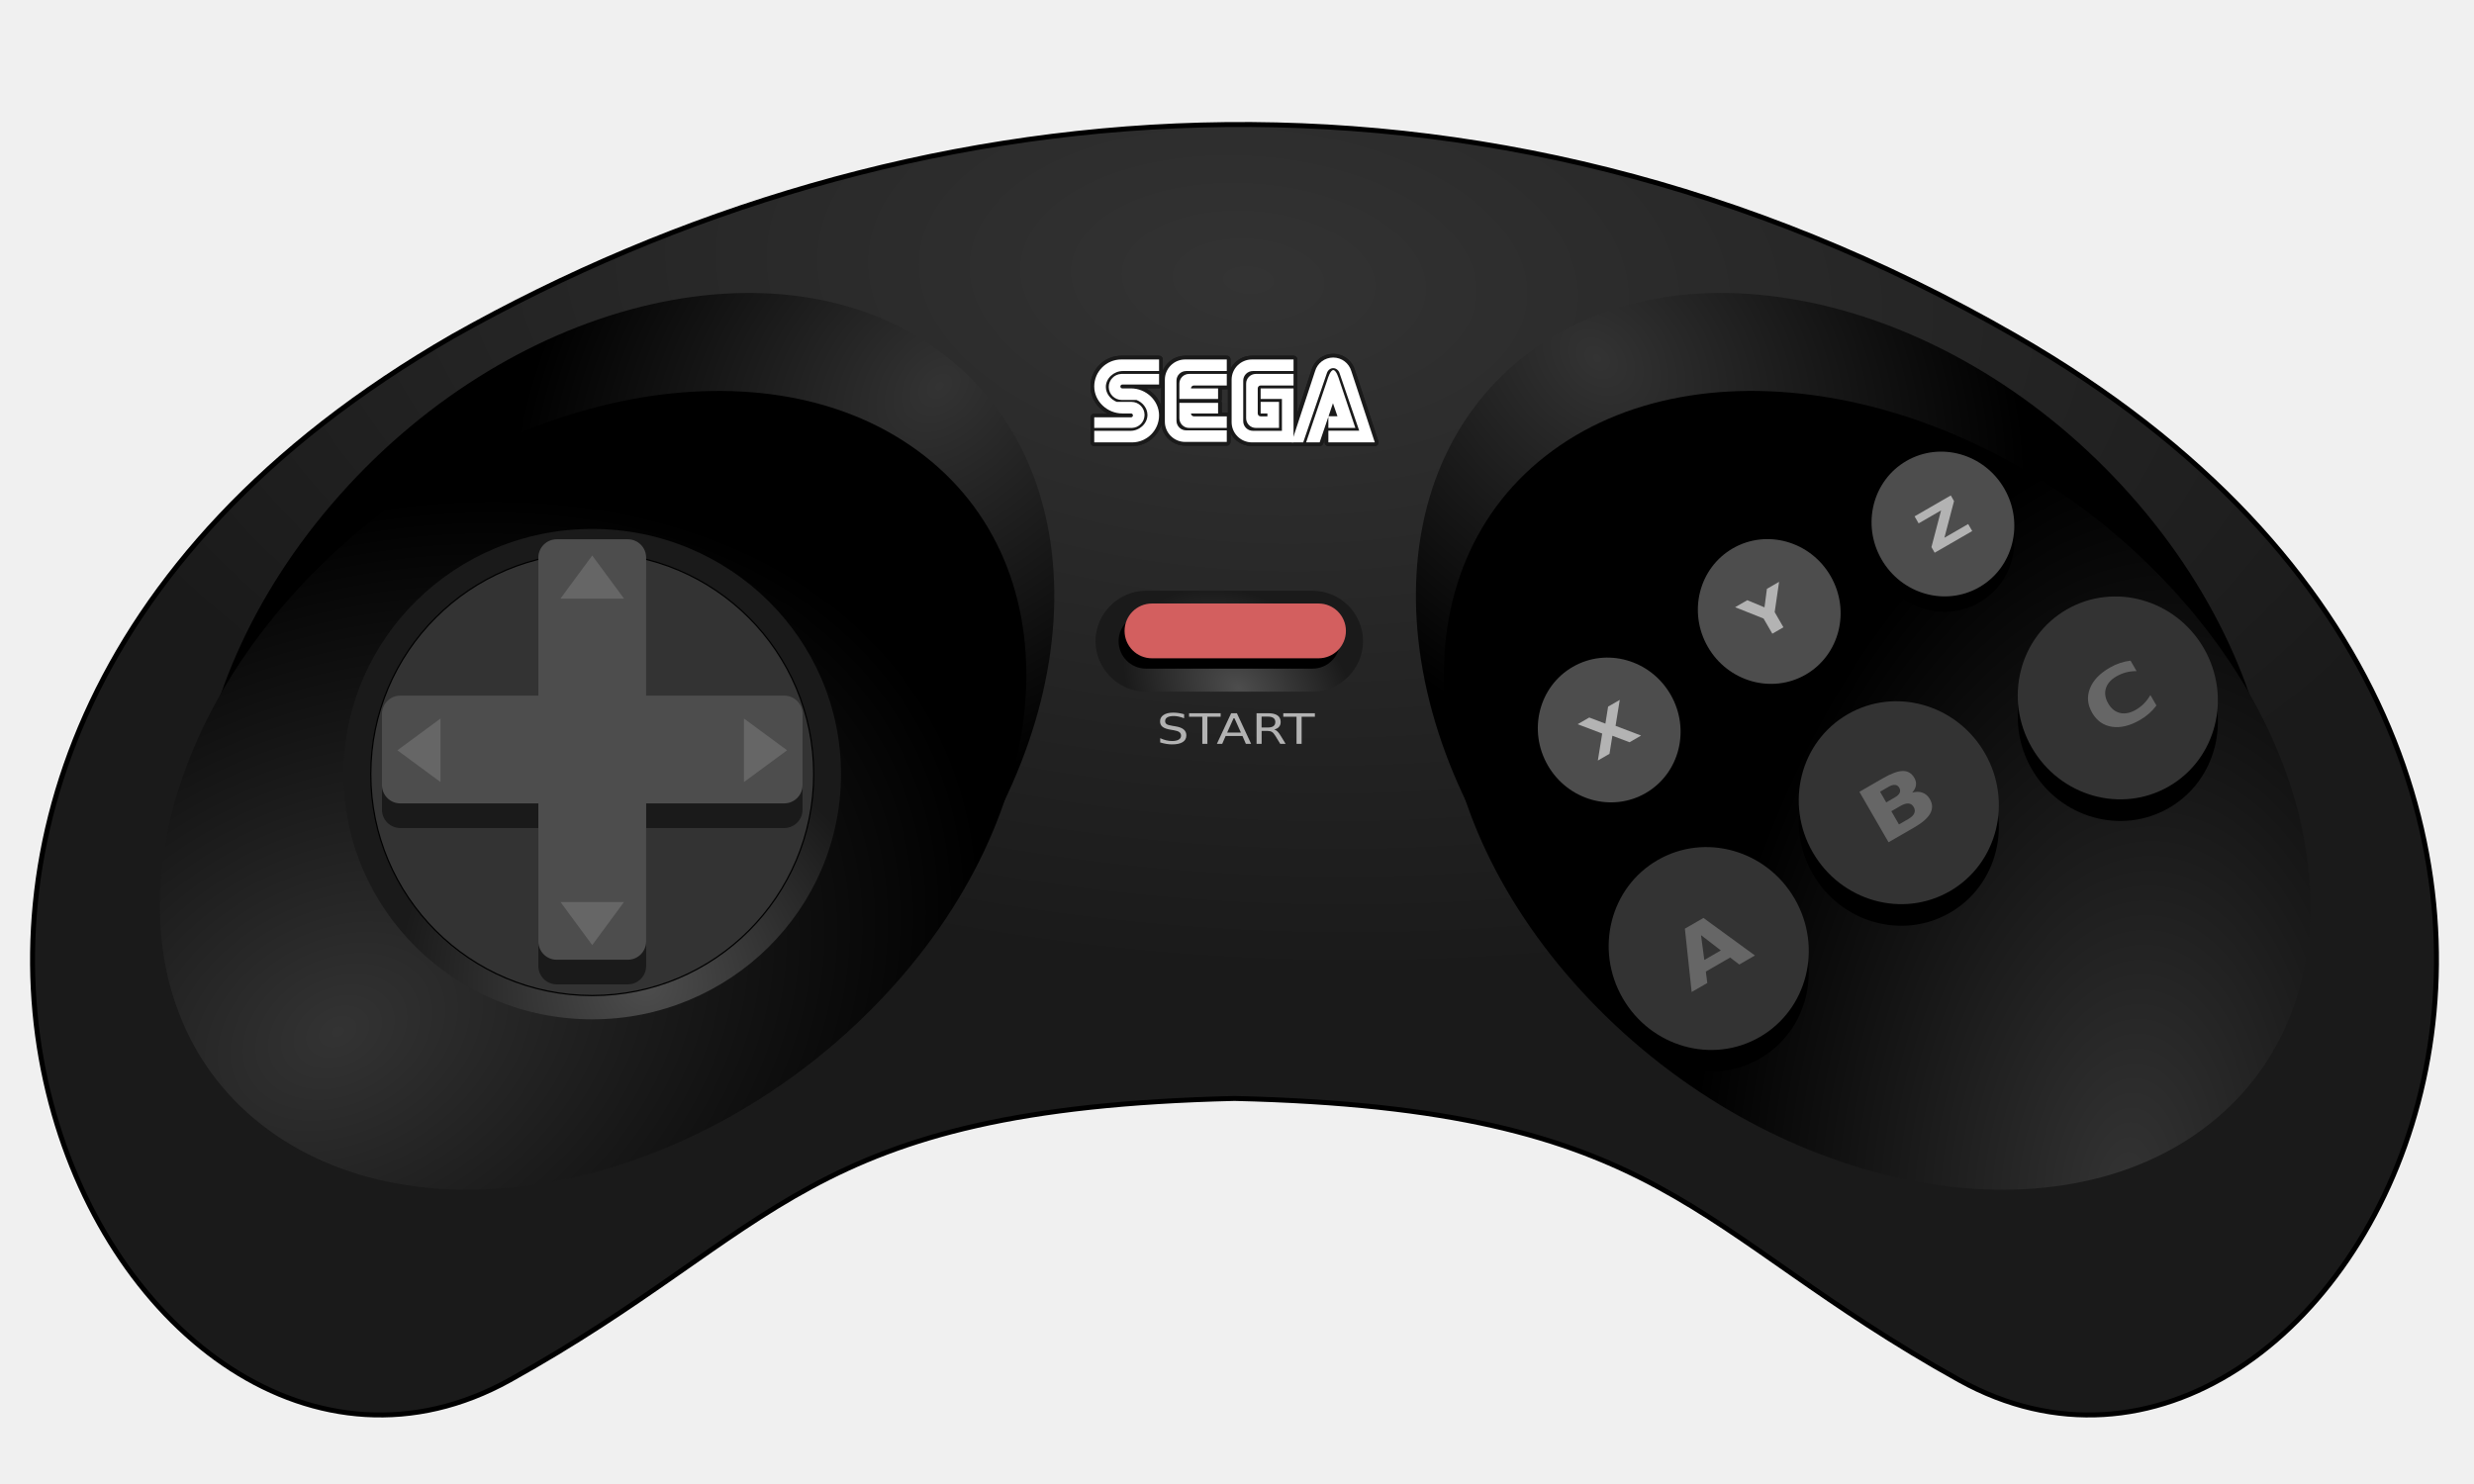
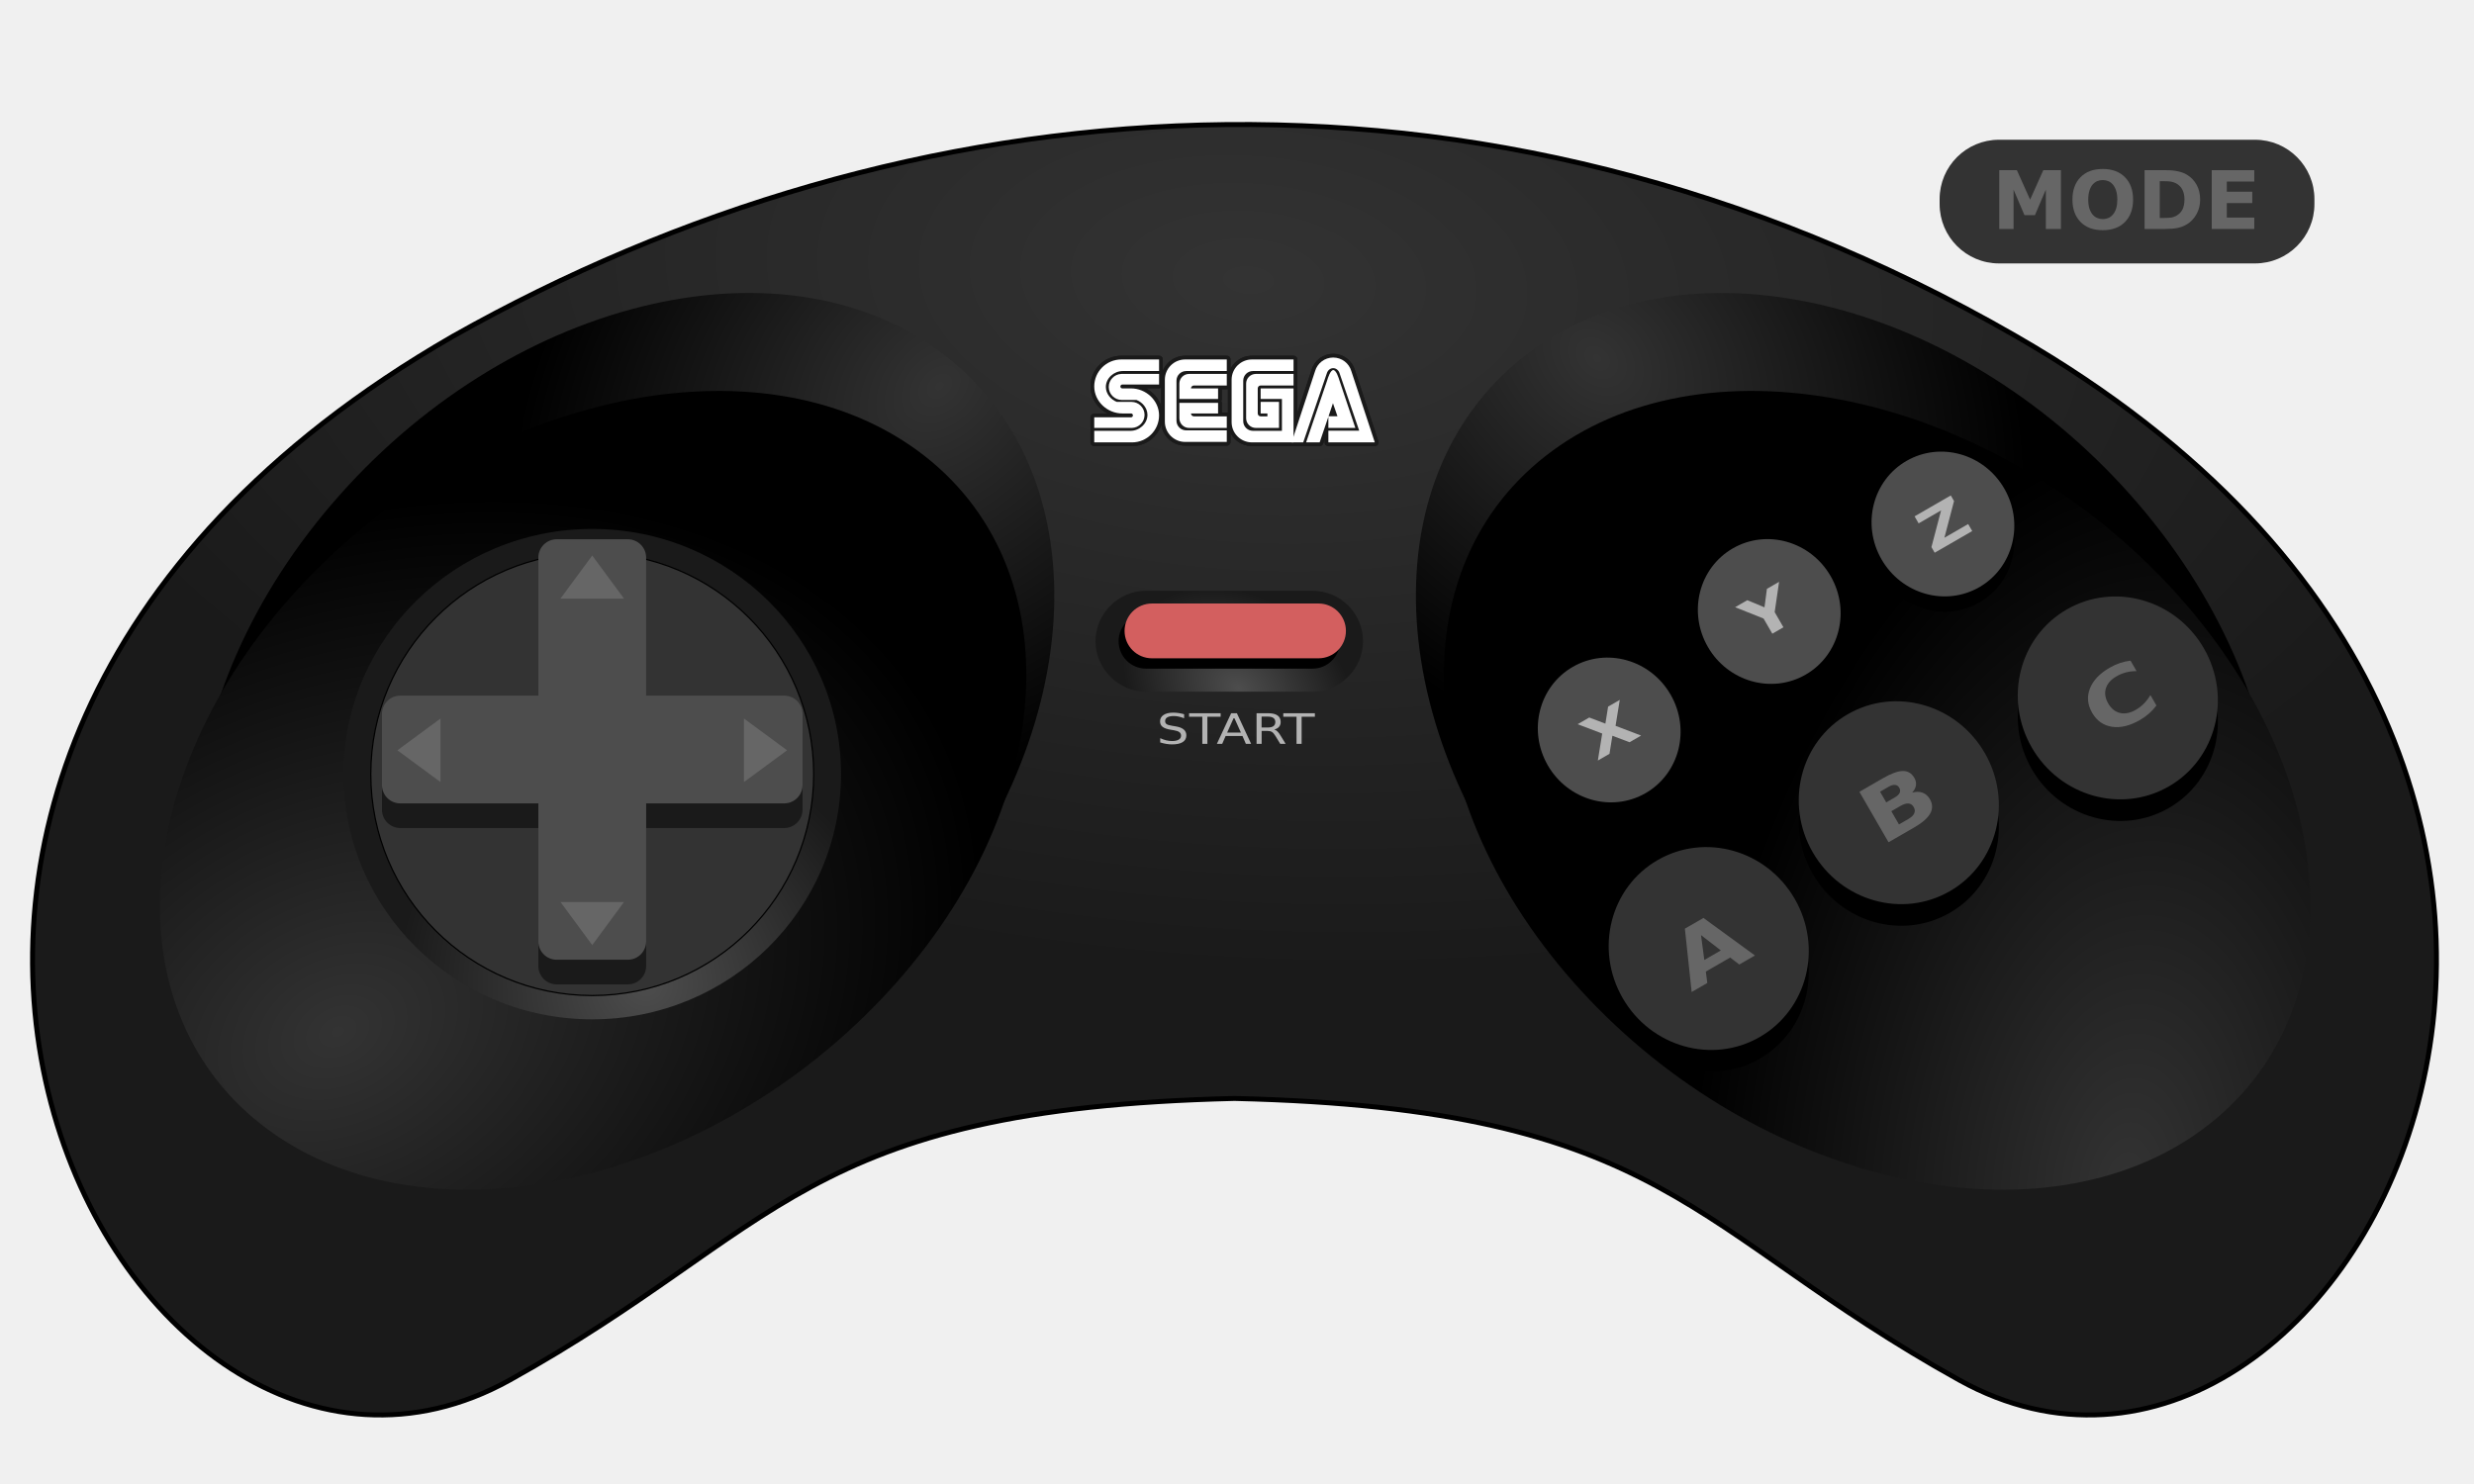
<svg xmlns="http://www.w3.org/2000/svg" xmlns:xlink="http://www.w3.org/1999/xlink" width="500" height="300" viewBox="0 0 132.292 79.375" version="1.1" id="svg8">
  <defs id="defs2">
    <linearGradient id="linearGradient1312">
      <stop id="stop1308" offset="0" style="stop-color:#333333;stop-opacity:1" />
      <stop id="stop1310" offset="1" style="stop-color:#000000;stop-opacity:1" />
    </linearGradient>
    <linearGradient id="linearGradient1280">
      <stop style="stop-color:#333333;stop-opacity:1" offset="0" id="stop1276" />
      <stop style="stop-color:#000000;stop-opacity:1" offset="1" id="stop1278" />
    </linearGradient>
    <linearGradient id="linearGradient1071">
      <stop style="stop-color:#333333;stop-opacity:1;" offset="0" id="stop1067" />
      <stop style="stop-color:#000000;stop-opacity:1" offset="1" id="stop1069" />
    </linearGradient>
    <linearGradient id="linearGradient911">
      <stop style="stop-color:#4d4d4d;stop-opacity:1" offset="0" id="stop907" />
      <stop style="stop-color:#1a1a1a;stop-opacity:1" offset="1" id="stop909" />
    </linearGradient>
    <linearGradient id="linearGradient899">
      <stop style="stop-color:#333333;stop-opacity:1" offset="0" id="stop895" />
      <stop style="stop-color:#1a1a1a;stop-opacity:1" offset="1" id="stop897" />
    </linearGradient>
    <radialGradient xlink:href="#linearGradient911" id="radialGradient1191" cx="87.324" cy="40.408" fx="87.324" fy="40.408" r="5.434" gradientTransform="matrix(1.043583,0.6025128,-0.4528327,0.7843293,-6.59076,-21.04814)" gradientUnits="userSpaceOnUse" />
    <radialGradient xlink:href="#linearGradient1071" id="radialGradient1075" cx="68.201" cy="9.694" fx="68.201" fy="9.694" r="25.123" gradientTransform="matrix(-1.013995,-1.357025,0.8991709,-0.2911769,201.4283,75.18028)" gradientUnits="userSpaceOnUse" />
    <radialGradient xlink:href="#linearGradient899" id="radialGradient1139" cx="66.762" cy="3.06" fx="66.762" fy="3.06" r="64.404" gradientTransform="matrix(1.052077,0.07059947,-0.0383776,0.5719049,-3.359289,34.97325)" gradientUnits="userSpaceOnUse" />
    <radialGradient xlink:href="#linearGradient911" id="radialGradient1155" cx="34.551" cy="63.395" fx="34.551" fy="63.395" r="13.302" gradientTransform="matrix(1,0,0,0.9859353,0,16.60623)" gradientUnits="userSpaceOnUse" />
    <radialGradient xlink:href="#linearGradient1280" id="radialGradient1282" cx="88.802" cy="-34.57" fx="88.802" fy="-34.57" r="25.906" gradientTransform="matrix(1,0,0,0.747573,0,-7.755351)" gradientUnits="userSpaceOnUse" />
    <radialGradient xlink:href="#linearGradient1071" id="radialGradient1290" cx="55.721" cy="69.724" fx="55.721" fy="69.724" r="25.226" gradientTransform="matrix(1.035979,0.6421315,-0.8989927,0.9070674,60.67657,-28.99016)" gradientUnits="userSpaceOnUse" />
    <radialGradient xlink:href="#linearGradient1312" id="radialGradient1298" cx="6.033" cy="69.243" fx="6.033" fy="69.243" r="25.906" gradientTransform="matrix(1,0,0,0.747573,0,17.21481)" gradientUnits="userSpaceOnUse" />
  </defs>
  <g id="layer2" style="display:inline" transform="translate(0,-26.45833)">
    <path style="fill:url(#radialGradient1139);fill-opacity:1;stroke:#000000;stroke-width:0.265px;stroke-linecap:butt;stroke-linejoin:miter;stroke-opacity:1" d="m 24.209,44.45 c -40.767,23.485 -17.539,67.241 3.043,55.827 14.499,-8.041 15.582,-14.517 38.761,-15.066 23.18,0.549 24.263,7.026 38.761,15.066 20.581,11.414 43.81,-32.342 3.043,-55.827 -28.783,-16.589 -59.574,-13.556 -83.608,0 z" id="path947" />
    <ellipse style="opacity:1;fill:url(#radialGradient1282);fill-opacity:1;stroke:none;stroke-width:0.211;stroke-linejoin:round;stroke-miterlimit:4;stroke-dasharray:none" id="path1018" cx="112.205" cy="-30.723" rx="25.906" ry="19.367" transform="matrix(0.6642517,0.747509,-0.7863794,0.6177438,0,0)" />
    <ellipse style="display:inline;opacity:1;fill:url(#radialGradient1075);fill-opacity:1;stroke:none;stroke-width:0.206;stroke-linejoin:round;stroke-miterlimit:4;stroke-dasharray:none" id="path1018-8" cx="115.716" cy="-25.358" rx="25.123" ry="19.02" transform="matrix(0.6905363,0.7232977,-0.807234,0.5902316,0,0)" />
    <ellipse style="display:inline;opacity:1;fill:#000000;fill-opacity:1;stroke:none;stroke-width:0.724;stroke-miterlimit:4;stroke-dasharray:none" id="path1697-8-4-4" cx="39.955" cy="113.537" rx="5.311" ry="5.463" transform="rotate(-30)" />
    <ellipse style="display:inline;opacity:1;fill:#333333;fill-opacity:1;stroke:none;stroke-width:0.724;stroke-miterlimit:4;stroke-dasharray:none" id="path1697-8-4" cx="40.533" cy="112.536" rx="5.311" ry="5.463" transform="rotate(-30)" class="theme-button" ojd-button="A" />
    <g aria-label="A" transform="matrix(0.9474442,-0.5470071,0.4570324,0.7916034,0,0)" style="font-style:normal;font-weight:normal;font-size:4.674px;line-height:1.25;font-family:sans-serif;letter-spacing:0px;word-spacing:0px;display:inline;fill:#666666;fill-opacity:1;stroke:none;stroke-width:0.117" id="text976-1-6">
      <path d="m 37.738,124.199 h -1.374 l -0.217,0.621 h -0.883 l 1.262,-3.408 h 1.048 l 1.262,3.408 h -0.883 z m -1.155,-0.632 h 0.934 l -0.466,-1.356 z" style="font-weight:bold;fill:#666666;stroke-width:0.117" id="path951" />
    </g>
    <ellipse style="display:inline;opacity:1;fill:#000000;fill-opacity:1;stroke:none;stroke-width:0.724;stroke-miterlimit:4;stroke-dasharray:none" id="path1697-8-6" cx="52.657" cy="111.865" rx="5.311" ry="5.463" transform="rotate(-30)" />
    <ellipse style="display:inline;opacity:1;fill:#333333;fill-opacity:1;stroke:none;stroke-width:0.724;stroke-miterlimit:4;stroke-dasharray:none" id="path1697-8" cx="53.235" cy="110.863" rx="5.311" ry="5.463" transform="rotate(-30)" class="theme-button" ojd-button="B" />
    <g aria-label="B" transform="matrix(0.9474442,-0.5470071,0.4570324,0.7916033,0,0)" style="font-style:normal;font-weight:normal;font-size:4.674px;line-height:1.25;font-family:sans-serif;letter-spacing:0px;word-spacing:0px;display:inline;fill:#666666;fill-opacity:1;stroke:none;stroke-width:0.117" id="text976-1">
      <path d="m 48.623,120.902 q 0.208,0 0.315,-0.091 0.107,-0.091 0.107,-0.269 0,-0.176 -0.107,-0.267 -0.107,-0.094 -0.315,-0.094 H 48.136 v 0.721 z m 0.03,1.49 q 0.265,0 0.397,-0.112 0.135,-0.112 0.135,-0.338 0,-0.221 -0.132,-0.331 -0.132,-0.112 -0.399,-0.112 H 48.136 v 0.892 z m 0.817,-1.226 q 0.283,0.082 0.438,0.304 0.155,0.221 0.155,0.543 0,0.493 -0.333,0.735 -0.333,0.242 -1.013,0.242 h -1.458 v -3.408 h 1.319 q 0.71,0 1.027,0.215 0.32,0.215 0.32,0.687 0,0.249 -0.116,0.425 -0.116,0.173 -0.338,0.258 z" style="font-weight:bold;fill:#666666;stroke-width:0.117" id="path948" />
    </g>
    <ellipse style="display:inline;opacity:1;fill:#000000;fill-opacity:1;stroke:none;stroke-width:0.724;stroke-miterlimit:4;stroke-dasharray:none" id="path1697-1" cx="65.602" cy="112.866" rx="5.311" ry="5.463" transform="rotate(-30)" />
    <ellipse style="opacity:1;fill:#333333;fill-opacity:1;stroke:none;stroke-width:0.724;stroke-miterlimit:4;stroke-dasharray:none" id="path1697" cx="66.18" cy="111.865" rx="5.311" ry="5.463" class="theme-button" ojd-button="C" transform="rotate(-30)" />
    <g aria-label="C" transform="matrix(0.9474442,-0.5470072,0.4570324,0.7916034,0,0)" style="font-style:normal;font-weight:normal;font-size:4.674px;line-height:1.25;font-family:sans-serif;letter-spacing:0px;word-spacing:0px;display:inline;fill:#666666;fill-opacity:1;stroke:none;stroke-width:0.117" id="text976-1-5">
      <path d="m 61.942,123.896 q -0.242,0.126 -0.504,0.189 -0.262,0.064 -0.548,0.064 -0.851,0 -1.349,-0.475 -0.498,-0.477 -0.498,-1.292 0,-0.817 0.498,-1.292 0.498,-0.477 1.349,-0.477 0.285,0 0.548,0.064 0.262,0.064 0.504,0.189 v 0.705 q -0.244,-0.167 -0.482,-0.244 -0.237,-0.078 -0.5,-0.078 -0.47,0 -0.74,0.301 -0.269,0.301 -0.269,0.831 0,0.527 0.269,0.829 0.269,0.301 0.74,0.301 0.262,0 0.5,-0.078 0.237,-0.078 0.482,-0.244 z" style="font-weight:bold;fill:#666666;stroke-width:0.117" id="path945" />
    </g>
    <ellipse style="display:inline;opacity:1;fill:#000000;fill-opacity:1;stroke:none;stroke-width:0.516;stroke-miterlimit:4;stroke-dasharray:none" id="path1697-8-4-4-2" cx="41.356" cy="100.467" rx="3.789" ry="3.898" transform="rotate(-30)" />
    <ellipse style="display:inline;opacity:1;fill:#4d4d4d;fill-opacity:1;stroke:none;stroke-width:0.516;stroke-miterlimit:4;stroke-dasharray:none" id="path1697-8-4-5" cx="41.769" cy="99.752" rx="3.789" ry="3.898" transform="rotate(-30)" class="theme-button" ojd-button="X" />
    <g aria-label="X" transform="matrix(0.9474442,-0.5470071,0.4570324,0.7916034,0,0)" style="font-style:normal;font-weight:normal;font-size:3.335px;line-height:1.25;font-family:sans-serif;letter-spacing:0px;word-spacing:0px;display:inline;fill:#b3b3b3;fill-opacity:1;stroke:none;stroke-width:0.083" id="text976-1-6-8">
      <path d="m 38.55,109.105 0.844,1.241 h -0.653 l -0.568,-0.831 -0.564,0.831 H 36.952 l 0.844,-1.241 -0.811,-1.191 h 0.655 l 0.533,0.783 0.531,-0.783 h 0.658 z" style="font-weight:bold;fill:#b3b3b3;stroke-width:0.083" id="path957" />
    </g>
    <ellipse style="display:inline;opacity:1;fill:#000000;fill-opacity:1;stroke:none;stroke-width:0.516;stroke-miterlimit:4;stroke-dasharray:none" id="path1697-8-6-2" cx="51.937" cy="99.257" rx="3.789" ry="3.898" transform="rotate(-30)" />
    <ellipse style="display:inline;opacity:1;fill:#4d4d4d;fill-opacity:1;stroke:none;stroke-width:0.516;stroke-miterlimit:4;stroke-dasharray:none" id="path1697-8-8" cx="52.349" cy="98.542" rx="3.789" ry="3.898" transform="rotate(-30)" class="theme-button" ojd-button="Y" />
    <g aria-label="Y" transform="matrix(0.9474442,-0.5470072,0.4570324,0.7916033,0,0)" style="font-style:normal;font-weight:normal;font-size:3.335px;line-height:1.25;font-family:sans-serif;letter-spacing:0px;word-spacing:0px;display:inline;fill:#b3b3b3;fill-opacity:1;stroke:none;stroke-width:0.083" id="text976-1-4">
      <path d="m 46.511,106.591 h 0.686 l 0.554,0.866 0.554,-0.866 h 0.687 l -0.927,1.407 v 1.024 h -0.627 v -1.024 z" style="font-weight:bold;fill:#b3b3b3;stroke-width:0.083" id="path960" />
    </g>
    <ellipse style="display:inline;opacity:1;fill:#000000;fill-opacity:1;stroke:none;stroke-width:0.516;stroke-miterlimit:4;stroke-dasharray:none" id="path1697-1-2" cx="62.319" cy="99.848" rx="3.789" ry="3.898" transform="rotate(-30)" />
    <ellipse style="display:inline;opacity:1;fill:#4d4d4d;fill-opacity:1;stroke:none;stroke-width:0.516;stroke-miterlimit:4;stroke-dasharray:none" id="path1697-4" cx="62.732" cy="99.134" rx="3.789" ry="3.898" class="theme-button" ojd-button="Z" transform="rotate(-30)" />
    <g aria-label="Z" transform="matrix(0.9474442,-0.5470072,0.4570324,0.7916033,0,0)" style="font-style:normal;font-weight:normal;font-size:3.335px;line-height:1.25;font-family:sans-serif;letter-spacing:0px;word-spacing:0px;display:inline;fill:#b3b3b3;fill-opacity:1;stroke:none;stroke-width:0.083" id="text976-1-5-0">
      <path d="m 56.328,107.236 h 2.044 v 0.379 l -1.305,1.578 h 1.342 v 0.474 h -2.119 v -0.379 l 1.305,-1.578 h -1.267 z" style="font-weight:bold;fill:#b3b3b3;stroke-width:0.083" id="path954" />
    </g>
    <ellipse style="display:inline;opacity:1;fill:url(#radialGradient1298);fill-opacity:1;stroke:none;stroke-width:0.211;stroke-linejoin:round;stroke-miterlimit:4;stroke-dasharray:none" id="path1018-9" cx="30.456" cy="68.197" rx="25.906" ry="19.367" transform="matrix(-0.6642517,0.747509,0.7863794,0.6177438,0,0)" />
    <ellipse style="display:inline;opacity:1;fill:url(#radialGradient1290);fill-opacity:1;stroke:#1a1a1a;stroke-width:0.206;stroke-linejoin:round;stroke-miterlimit:4;stroke-dasharray:none;stroke-opacity:0" id="path1018-8-8" cx="37.08" cy="71.007" rx="25.123" ry="19.02" transform="matrix(-0.6905363,0.7232977,0.807234,0.5902316,0,0)" />
    <ellipse style="display:inline;opacity:1;fill:url(#radialGradient1155);fill-opacity:1;stroke:none;stroke-width:0.408;stroke-miterlimit:4;stroke-dasharray:none" id="path868-3" cx="31.669" cy="67.865" rx="13.302" ry="13.115" />
    <circle style="display:inline;opacity:1;fill:#333333;fill-opacity:1;stroke:#000000;stroke-width:0.065;stroke-miterlimit:4;stroke-dasharray:none" id="path868-3-5" cx="31.669" cy="67.865" r="11.842" />
    <g id="g940" transform="matrix(1.340803,0,0,1.340803,-17.01473,-2.420746)" style="fill:#1a1a1a">
      <rect ry="0.732" y="44.034" x="34.16" height="16.773" width="4.299" id="rect915" style="opacity:1;fill:#1a1a1a;fill-opacity:1;stroke:none;stroke-width:0.5;stroke-miterlimit:4;stroke-dasharray:none" />
      <rect transform="rotate(90)" ry="0.732" y="-44.696" x="50.271" height="16.773" width="4.299" id="rect915-2" style="display:inline;opacity:1;fill:#1a1a1a;fill-opacity:1;stroke:none;stroke-width:0.5;stroke-miterlimit:4;stroke-dasharray:none" />
    </g>
    <g id="g940-0" transform="matrix(1.340803,0,0,1.340803,-17.01473,-3.738062)" style="display:inline;fill:#4d4d4d">
      <rect ry="0.732" y="44.034" x="34.16" height="16.773" width="4.299" id="rect915-3" style="opacity:1;fill:#4d4d4d;fill-opacity:1;stroke:none;stroke-width:0.5;stroke-miterlimit:4;stroke-dasharray:none" />
      <rect transform="rotate(90)" ry="0.732" y="-44.696" x="50.271" height="16.773" width="4.299" id="rect915-2-9" style="display:inline;opacity:1;fill:#4d4d4d;fill-opacity:1;stroke:none;stroke-width:0.5;stroke-miterlimit:4;stroke-dasharray:none" />
    </g>
    <path style="display:inline;opacity:1;fill:#666666;fill-opacity:1;stroke:none;stroke-width:0.348;stroke-miterlimit:4;stroke-dasharray:none" id="path1092-0" d="m 38.357,39.21 -1.41,0 -1.41,0 0.705,-1.221 0.705,-1.221 0.705,1.221 z" transform="matrix(1.205026,0,0,0.9439717,-12.85334,21.46305)" class="theme-button" ojd-button="UP" />
    <path style="display:inline;opacity:1;fill:#666666;fill-opacity:1;stroke:none;stroke-width:0.348;stroke-miterlimit:4;stroke-dasharray:none" id="path1092-7-1" d="m 38.357,39.21 -1.41,0 -1.41,0 0.705,-1.221 0.705,-1.221 0.705,1.221 z" transform="matrix(0,1.205026,-0.9439717,0,76.7955,22.06732)" class="theme-button" ojd-button="RIGHT" />
    <path style="display:inline;opacity:1;fill:#666666;fill-opacity:1;stroke:none;stroke-width:0.348;stroke-miterlimit:4;stroke-dasharray:none" id="path1092-7-4-2" d="m 38.357,39.21 -1.41,0 -1.41,0 0.705,-1.221 0.705,-1.221 0.705,1.221 z" transform="matrix(0,-1.205026,0.9439717,0,-13.45761,111.1119)" class="theme-button" ojd-button="LEFT" />
    <path style="display:inline;opacity:1;fill:#666666;fill-opacity:1;stroke:none;stroke-width:0.348;stroke-miterlimit:4;stroke-dasharray:none" id="path1092-7-2-8" d="m 38.357,39.21 -1.41,0 -1.41,0 0.705,-1.221 0.705,-1.221 0.705,1.221 z" transform="matrix(-1.205026,0,0,-0.9439717,76.19123,111.7162)" class="theme-button" ojd-button="DOWN" />
    <path style="opacity:1;fill:url(#radialGradient1191);fill-opacity:1;stroke:none;stroke-width:0.23;stroke-linejoin:round;stroke-miterlimit:4;stroke-dasharray:none" d="m 72.095,58.848 c -0.489,-0.489 -1.174,-0.791 -1.911,-0.791 l -8.903,-8.1e-4 c -1.475,0 -2.7,1.225 -2.7,2.7 1e-6,1.472 1.224,2.699 2.698,2.699 l 8.906,-5e-5 c 1.475,0 2.7,-1.225 2.7,-2.7 0,-0.739 -0.305,-1.422 -0.79,-1.907 z" id="path1140" />
    <rect style="opacity:1;fill:#000000;stroke:none;stroke-width:0.23;stroke-linejoin:round;stroke-miterlimit:4;stroke-dasharray:none" id="rect1136" width="11.836" height="2.931" x="59.815" y="59.291" ry="1.465" />
    <rect style="display:inline;opacity:1;fill:#d35f5f;stroke:none;stroke-width:0.23;stroke-linejoin:round;stroke-miterlimit:4;stroke-dasharray:none" id="rect1136-9" width="11.836" height="2.931" x="60.134" y="58.738" ry="1.465" class="theme-button" ojd-button="START" />
    <g aria-label="START" transform="scale(1.10441,0.9054605)" style="font-style:normal;font-weight:normal;font-size:2.48px;line-height:1.25;font-family:sans-serif;letter-spacing:0px;word-spacing:0px;display:inline;fill:#b3b3b3;fill-opacity:1;stroke:none;stroke-width:0.062" id="text1134-5">
      <path d="M 57.332,71.411 V 71.65 q -0.139,-0.067 -0.263,-0.099 -0.123,-0.033 -0.239,-0.033 -0.2,0 -0.309,0.077 -0.108,0.077 -0.108,0.22 0,0.12 0.071,0.182 0.073,0.061 0.274,0.098 l 0.148,0.03 q 0.274,0.052 0.403,0.184 0.131,0.131 0.131,0.351 0,0.263 -0.177,0.398 -0.176,0.136 -0.516,0.136 -0.128,0 -0.274,-0.029 -0.144,-0.029 -0.299,-0.086 v -0.252 q 0.149,0.084 0.292,0.126 0.143,0.042 0.281,0.042 0.209,0 0.323,-0.082 0.114,-0.082 0.114,-0.235 0,-0.133 -0.082,-0.208 -0.081,-0.075 -0.268,-0.113 l -0.149,-0.029 q -0.274,-0.054 -0.396,-0.171 -0.122,-0.116 -0.122,-0.323 0,-0.24 0.168,-0.378 0.169,-0.138 0.466,-0.138 0.127,0 0.259,0.023 0.132,0.023 0.27,0.069 z" style="fill:#b3b3b3;stroke-width:0.062" id="path934" />
      <path d="m 57.572,71.352 h 1.529 v 0.206 h -0.642 v 1.602 h -0.246 v -1.602 h -0.642 z" style="fill:#b3b3b3;stroke-width:0.062" id="path936" />
      <path d="m 59.748,71.593 -0.332,0.9 h 0.665 z m -0.138,-0.241 h 0.277 l 0.689,1.808 h -0.254 l -0.165,-0.464 h -0.815 l -0.165,0.464 h -0.258 z" style="fill:#b3b3b3;stroke-width:0.062" id="path938" />
      <path d="m 61.696,72.312 q 0.079,0.027 0.153,0.114 0.075,0.087 0.15,0.24 l 0.248,0.494 H 61.985 l -0.231,-0.464 q -0.09,-0.182 -0.174,-0.241 -0.084,-0.059 -0.229,-0.059 h -0.266 v 0.764 h -0.245 v -1.808 h 0.552 q 0.31,0 0.462,0.13 0.153,0.13 0.153,0.391 0,0.171 -0.08,0.283 -0.079,0.113 -0.23,0.156 z m -0.613,-0.759 v 0.642 h 0.308 q 0.177,0 0.266,-0.081 0.091,-0.082 0.091,-0.241 0,-0.159 -0.091,-0.239 -0.09,-0.081 -0.266,-0.081 z" style="fill:#b3b3b3;stroke-width:0.062" id="path940" />
      <path d="m 62.134,71.352 h 1.529 v 0.206 H 63.021 v 1.602 h -0.246 v -1.602 h -0.642 z" style="fill:#b3b3b3;stroke-width:0.062" id="path942" />
    </g>
    <g id="g1693" transform="matrix(0.2382744,0,0,0.2382744,52.65784,28.04791)" style="stroke:#1a1a1a">
      <path d="m 77.151,86.764 0.991,-2.918 1.011,2.918 z m -0.316,-8.024 -4.717,13.893 h 3.04 l 1.954,-5.756 v 2.504 h 6.054 l -3.567,-10.641 c -0.182,-0.602 -0.731,-2.339 -1.382,-2.339 -0.65,0 -1.199,1.737 -1.382,2.339" style="fill:#ffffff;fill-opacity:1;fill-rule:nonzero;stroke:#1a1a1a;stroke-width:0.01" id="path1420" />
      <path d="m 77.151,86.764 0.991,-2.918 1.011,2.918 z m -0.316,-8.024 -4.717,13.893 h 3.04 l 1.954,-5.756 v 2.504 h 6.054 l -3.567,-10.641 c -0.182,-0.602 -0.731,-2.339 -1.382,-2.339 -0.65,0 -1.199,1.737 -1.382,2.339 z" style="fill:#ffffff;stroke:#1a1a1a;stroke-width:1.679;stroke-linecap:square;stroke-linejoin:round;stroke-miterlimit:4;stroke-dasharray:none;stroke-opacity:1" id="path1422" />
      <path d="m 60.177,76.617 h 9.119 v -2.597 h -9.337 c -2.518,0 -4.56,2.036 -4.56,4.546 v 9.522 c 0,2.51 2.042,4.545 4.56,4.545 h 9.337 v -12.12 h -7.383 v 2.38 h 4.777 v 7.143 h -6.514 c -1.2,0 -2.171,-0.97 -2.171,-2.165 v -9.09 c 0,-1.195 0.972,-2.165 2.171,-2.165" style="fill:#ffffff;fill-opacity:1;fill-rule:nonzero;stroke:#1a1a1a;stroke-width:0.01" id="path1424" />
      <path d="m 60.177,76.617 h 9.119 v -2.597 h -9.337 c -2.518,0 -4.56,2.036 -4.56,4.546 v 9.522 c 0,2.51 2.042,4.545 4.56,4.545 h 9.337 v -12.12 h -7.383 v 2.38 h 4.777 v 7.143 h -6.514 c -1.2,0 -2.171,-0.97 -2.171,-2.165 v -9.09 c 0,-1.195 0.972,-2.165 2.171,-2.165 z" style="fill:#ffffff;stroke:#1a1a1a;stroke-width:1.679;stroke-linecap:square;stroke-linejoin:round;stroke-miterlimit:4;stroke-dasharray:none;stroke-opacity:1" id="path1426" />
      <path d="m 61.914,83.543 v 2.597 h 1.52 v 0.65 h -1.52 c -0.36,0 -0.651,-0.291 -0.651,-0.65 v -5.627 c 0,-0.359 0.291,-0.65 0.651,-0.65 h 7.383 v -2.597 h -8.468 c -1.199,0 -2.171,0.97 -2.171,2.165 v 7.791 c 0,1.195 0.972,2.165 2.171,2.165 h 5.21 v -5.844 h -4.125" style="fill:#ffffff;fill-opacity:1;fill-rule:nonzero;stroke:#1a1a1a;stroke-width:0.01" id="path1428" />
      <path d="m 61.914,83.543 v 2.597 h 1.52 v 0.65 h -1.52 c -0.36,0 -0.651,-0.291 -0.651,-0.65 v -5.627 c 0,-0.359 0.291,-0.65 0.651,-0.65 h 7.383 v -2.597 h -8.468 c -1.199,0 -2.171,0.97 -2.171,2.165 v 7.791 c 0,1.195 0.972,2.165 2.171,2.165 h 5.21 v -5.844 z" style="fill:#ffffff;stroke:#1a1a1a;stroke-width:1.679;stroke-linecap:square;stroke-linejoin:round;stroke-miterlimit:4;stroke-dasharray:none;stroke-opacity:1" id="path1430" />
      <path d="m 45.196,76.617 h 9.119 v -2.597 h -9.337 c -2.518,0 -4.56,2.036 -4.56,4.546 v 9.421 c 0,2.51 2.042,4.545 4.56,4.545 h 9.337 v -2.597 H 45.196 c -1.198,0 -2.171,-0.969 -2.171,-2.164 v -8.988 c 0,-1.195 0.973,-2.165 2.171,-2.165" style="fill:#ffffff;fill-opacity:1;fill-rule:nonzero;stroke:#1a1a1a;stroke-width:0.01" id="path1432" />
      <path d="m 45.196,76.617 h 9.119 v -2.597 h -9.337 c -2.518,0 -4.56,2.036 -4.56,4.546 v 9.421 c 0,2.51 2.042,4.545 4.56,4.545 h 9.337 v -2.597 H 45.196 c -1.198,0 -2.171,-0.969 -2.171,-2.164 v -8.988 c 0,-1.195 0.973,-2.165 2.171,-2.165 z" style="fill:#ffffff;stroke:#1a1a1a;stroke-width:1.679;stroke-linecap:square;stroke-linejoin:round;stroke-miterlimit:4;stroke-dasharray:none;stroke-opacity:1" id="path1434" />
      <path d="m 52.361,82.894 v -2.38 h -6.079 c 0,-0.359 0.292,-0.65 0.651,-0.65 h 7.383 v -2.597 h -8.468 c -1.199,0 -2.171,0.97 -2.171,2.165 v 3.462 h 8.685" style="fill:#ffffff;fill-opacity:1;fill-rule:nonzero;stroke:#1a1a1a;stroke-width:0.01" id="path1436" />
      <path d="m 52.361,82.894 v -2.38 h -6.079 c 0,-0.359 0.292,-0.65 0.651,-0.65 h 7.383 v -2.597 h -8.468 c -1.199,0 -2.171,0.97 -2.171,2.165 v 3.462 z" style="fill:#ffffff;stroke:#1a1a1a;stroke-width:1.679;stroke-linecap:square;stroke-linejoin:round;stroke-miterlimit:4;stroke-dasharray:none;stroke-opacity:1" id="path1438" />
      <path d="m 52.361,83.76 v 2.381 h -6.079 c 0,0.359 0.292,0.65 0.651,0.65 h 7.383 v 2.597 h -8.468 c -1.199,0 -2.171,-0.97 -2.171,-2.165 v -3.463 h 8.685" style="fill:#ffffff;fill-opacity:1;fill-rule:nonzero;stroke:#1a1a1a;stroke-width:0.01" id="path1440" />
      <path d="m 52.361,83.76 v 2.381 h -6.079 c 0,0.359 0.292,0.65 0.651,0.65 h 7.383 v 2.597 h -8.468 c -1.199,0 -2.171,-0.97 -2.171,-2.165 v -3.463 z" style="fill:#ffffff;stroke:#1a1a1a;stroke-width:1.679;stroke-linecap:square;stroke-linejoin:round;stroke-miterlimit:4;stroke-dasharray:none;stroke-opacity:1" id="path1442" />
      <path d="m 30.048,87.006 h -5.478 v 2.381 h 8.36 c 0.036,0 0.072,8.6e-4 0.108,0 1.569,-0.057 2.823,-1.344 2.823,-2.923 0,-1.613 -1.313,-2.922 -2.931,-2.922 h -3.295 c -1.335,-0.507 -2.459,-1.821 -2.459,-3.355 0,-1.972 1.821,-3.571 3.799,-3.571 h 8.142 v -2.597 h -8.468 c -3.357,0 -6.079,2.714 -6.079,6.06 0,3.348 2.939,6.06 6.296,6.06 v -0.029 l 0.018,0.029 h 1.936 c 0.239,0 0.434,0.194 0.434,0.433 0,0.238 -0.195,0.432 -0.434,0.432 h -2.772" style="fill:#ffffff;fill-opacity:1;fill-rule:nonzero;stroke:#1a1a1a;stroke-width:0.01" id="path1444" />
      <path d="m 30.048,87.006 h -5.478 v 2.381 h 8.36 c 0.036,0 0.072,8.6e-4 0.108,0 1.569,-0.057 2.823,-1.344 2.823,-2.923 0,-1.613 -1.313,-2.922 -2.931,-2.922 h -3.295 c -1.335,-0.507 -2.459,-1.821 -2.459,-3.355 0,-1.972 1.821,-3.571 3.799,-3.571 h 8.142 v -2.597 h -8.468 c -3.357,0 -6.079,2.714 -6.079,6.06 0,3.348 2.939,6.06 6.296,6.06 v -0.029 l 0.018,0.029 h 1.936 c 0.239,0 0.434,0.194 0.434,0.433 0,0.238 -0.195,0.432 -0.434,0.432 z" style="fill:#ffffff;stroke:#1a1a1a;stroke-width:1.679;stroke-linecap:square;stroke-linejoin:round;stroke-miterlimit:4;stroke-dasharray:none;stroke-opacity:1" id="path1446" />
      <path d="m 33.639,79.648 h 5.478 v -2.38 h -8.358 c -0.037,0 -0.073,-0.002 -0.109,0 -1.569,0.057 -2.823,1.344 -2.823,2.922 0,1.614 1.313,2.922 2.932,2.922 h 3.294 c 1.335,0.508 2.459,1.821 2.459,3.355 0,1.973 -1.821,3.571 -3.799,3.571 h -8.142 v 2.597 h 8.468 c 3.357,0 6.079,-2.713 6.079,-6.06 0,-3.347 -2.938,-6.06 -6.296,-6.06 v 0.029 l -0.017,-0.029 h -1.937 c -0.239,0 -0.434,-0.193 -0.434,-0.432 0,-0.239 0.195,-0.433 0.434,-0.433 h 2.773" style="fill:#ffffff;fill-opacity:1;fill-rule:nonzero;stroke:#1a1a1a;stroke-width:0.01" id="path1448" />
      <path d="m 33.639,79.648 h 5.478 v -2.38 h -8.358 c -0.037,0 -0.073,-0.002 -0.109,0 -1.569,0.057 -2.823,1.344 -2.823,2.922 0,1.614 1.313,2.922 2.932,2.922 h 3.294 c 1.335,0.508 2.459,1.821 2.459,3.355 0,1.973 -1.821,3.571 -3.799,3.571 h -8.142 v 2.597 h 8.468 c 3.357,0 6.079,-2.713 6.079,-6.06 0,-3.347 -2.938,-6.06 -6.296,-6.06 v 0.029 l -0.017,-0.029 h -1.937 c -0.239,0 -0.434,-0.193 -0.434,-0.432 0,-0.239 0.195,-0.433 0.434,-0.433 z" style="fill:#ffffff;stroke:#1a1a1a;stroke-width:1.679;stroke-linecap:square;stroke-linejoin:round;stroke-miterlimit:4;stroke-dasharray:none;stroke-opacity:1" id="path1450" />
      <path d="m 74.129,76.639 -5.267,15.994 h 2.606 l 5.277,-15.444 c 0.192,-0.707 0.769,-1.22 1.452,-1.22 0.684,0 1.261,0.513 1.454,1.22 l 4.382,12.822 -6.92,10e-4 -0.001,2.621 h 10.422 l -5.267,-15.994 c -0.509,-1.762 -2.138,-3.052 -4.07,-3.052 -1.931,0 -3.56,1.29 -4.068,3.052" style="fill:#ffffff;fill-opacity:1;fill-rule:nonzero;stroke:#1a1a1a;stroke-width:0.01" id="path1452" />
      <path d="m 74.129,76.639 -5.267,15.994 h 2.606 l 5.277,-15.444 c 0.192,-0.707 0.769,-1.22 1.452,-1.22 0.684,0 1.261,0.513 1.454,1.22 l 4.382,12.822 -6.92,10e-4 -0.001,2.621 h 10.422 l -5.267,-15.994 c -0.509,-1.762 -2.138,-3.052 -4.07,-3.052 -1.931,0 -3.56,1.29 -4.068,3.052 z" style="fill:#ffffff;stroke:#1a1a1a;stroke-width:1.679;stroke-linecap:square;stroke-linejoin:round;stroke-miterlimit:4;stroke-dasharray:none;stroke-opacity:1" id="path1454" />
      <path d="m 77.151,86.764 0.991,-2.918 1.011,2.918 z m -0.316,-8.024 -4.717,13.893 h 3.04 l 1.954,-5.756 v 2.504 h 6.054 l -3.567,-10.641 c -0.182,-0.602 -0.731,-2.339 -1.382,-2.339 -0.65,0 -1.199,1.737 -1.382,2.339" style="fill:#ffffff;fill-opacity:1;fill-rule:nonzero;stroke:#1a1a1a;stroke-width:0.01" id="path1456" />
      <path d="m 77.151,86.764 0.991,-2.918 1.011,2.918 z m -0.316,-8.024 -4.717,13.893 h 3.04 l 1.954,-5.756 v 2.504 h 6.054 l -3.567,-10.641 c -0.182,-0.602 -0.731,-2.339 -1.382,-2.339 -0.65,0 -1.199,1.737 -1.382,2.339 z" style="fill:#ffffff;stroke:#1a1a1a;stroke-width:1.679;stroke-linecap:square;stroke-linejoin:round;stroke-miterlimit:4;stroke-dasharray:none;stroke-opacity:1" id="path1458" />
      <path d="m 60.177,76.617 h 9.119 v -2.597 h -9.337 c -2.518,0 -4.56,2.036 -4.56,4.546 v 9.522 c 0,2.51 2.042,4.545 4.56,4.545 h 9.337 v -12.12 h -7.383 v 2.38 h 4.777 v 7.143 h -6.514 c -1.2,0 -2.171,-0.97 -2.171,-2.165 v -9.09 c 0,-1.195 0.972,-2.165 2.171,-2.165" style="fill:#ffffff;fill-opacity:1;fill-rule:nonzero;stroke:#1a1a1a;stroke-width:0.01" id="path1460" />
      <path d="m 60.177,76.617 h 9.119 v -2.597 h -9.337 c -2.518,0 -4.56,2.036 -4.56,4.546 v 9.522 c 0,2.51 2.042,4.545 4.56,4.545 h 9.337 v -12.12 h -7.383 v 2.38 h 4.777 v 7.143 h -6.514 c -1.2,0 -2.171,-0.97 -2.171,-2.165 v -9.09 c 0,-1.195 0.972,-2.165 2.171,-2.165 z" style="fill:#ffffff;stroke:#1a1a1a;stroke-width:1.679;stroke-linecap:square;stroke-linejoin:round;stroke-miterlimit:4;stroke-dasharray:none;stroke-opacity:1" id="path1462" />
      <path d="m 61.914,83.543 v 2.597 h 1.52 v 0.65 h -1.52 c -0.36,0 -0.651,-0.291 -0.651,-0.65 v -5.627 c 0,-0.359 0.291,-0.65 0.651,-0.65 h 7.383 v -2.597 h -8.468 c -1.199,0 -2.171,0.97 -2.171,2.165 v 7.791 c 0,1.195 0.972,2.165 2.171,2.165 h 5.21 v -5.844 h -4.125" style="fill:#ffffff;fill-opacity:1;fill-rule:nonzero;stroke:#1a1a1a;stroke-width:0.01" id="path1464" />
      <path d="m 61.914,83.543 v 2.597 h 1.52 v 0.65 h -1.52 c -0.36,0 -0.651,-0.291 -0.651,-0.65 v -5.627 c 0,-0.359 0.291,-0.65 0.651,-0.65 h 7.383 v -2.597 h -8.468 c -1.199,0 -2.171,0.97 -2.171,2.165 v 7.791 c 0,1.195 0.972,2.165 2.171,2.165 h 5.21 v -5.844 z" style="fill:#ffffff;stroke:#1a1a1a;stroke-width:1.679;stroke-linecap:square;stroke-linejoin:round;stroke-miterlimit:4;stroke-dasharray:none;stroke-opacity:1" id="path1466" />
      <path d="m 45.196,76.617 h 9.119 v -2.597 h -9.337 c -2.518,0 -4.56,2.036 -4.56,4.546 v 9.421 c 0,2.51 2.042,4.545 4.56,4.545 h 9.337 v -2.597 H 45.196 c -1.198,0 -2.171,-0.969 -2.171,-2.164 v -8.988 c 0,-1.195 0.973,-2.165 2.171,-2.165" style="fill:#ffffff;fill-opacity:1;fill-rule:nonzero;stroke:#1a1a1a;stroke-width:0.01" id="path1468" />
      <path d="m 45.196,76.617 h 9.119 v -2.597 h -9.337 c -2.518,0 -4.56,2.036 -4.56,4.546 v 9.421 c 0,2.51 2.042,4.545 4.56,4.545 h 9.337 v -2.597 H 45.196 c -1.198,0 -2.171,-0.969 -2.171,-2.164 v -8.988 c 0,-1.195 0.973,-2.165 2.171,-2.165 z" style="fill:#ffffff;stroke:#1a1a1a;stroke-width:1.679;stroke-linecap:square;stroke-linejoin:round;stroke-miterlimit:4;stroke-dasharray:none;stroke-opacity:1" id="path1470" />
      <path d="m 52.361,82.894 v -2.38 h -6.079 c 0,-0.359 0.292,-0.65 0.651,-0.65 h 7.383 v -2.597 h -8.468 c -1.199,0 -2.171,0.97 -2.171,2.165 v 3.462 h 8.685" style="fill:#ffffff;fill-opacity:1;fill-rule:nonzero;stroke:#1a1a1a;stroke-width:0.01" id="path1472" />
      <path d="m 52.361,82.894 v -2.38 h -6.079 c 0,-0.359 0.292,-0.65 0.651,-0.65 h 7.383 v -2.597 h -8.468 c -1.199,0 -2.171,0.97 -2.171,2.165 v 3.462 z" style="fill:#ffffff;stroke:#1a1a1a;stroke-width:1.679;stroke-linecap:square;stroke-linejoin:round;stroke-miterlimit:4;stroke-dasharray:none;stroke-opacity:1" id="path1474" />
      <path d="m 52.361,83.76 v 2.381 h -6.079 c 0,0.359 0.292,0.65 0.651,0.65 h 7.383 v 2.597 h -8.468 c -1.199,0 -2.171,-0.97 -2.171,-2.165 v -3.463 h 8.685" style="fill:#ffffff;fill-opacity:1;fill-rule:nonzero;stroke:#1a1a1a;stroke-width:0.01" id="path1476" />
      <path d="m 52.361,83.76 v 2.381 h -6.079 c 0,0.359 0.292,0.65 0.651,0.65 h 7.383 v 2.597 h -8.468 c -1.199,0 -2.171,-0.97 -2.171,-2.165 v -3.463 z" style="fill:#ffffff;stroke:#1a1a1a;stroke-width:1.679;stroke-linecap:square;stroke-linejoin:round;stroke-miterlimit:4;stroke-dasharray:none;stroke-opacity:1" id="path1478" />
      <path d="m 30.048,87.006 h -5.478 v 2.381 h 8.36 c 0.036,0 0.072,8.6e-4 0.108,0 1.569,-0.057 2.823,-1.344 2.823,-2.923 0,-1.613 -1.313,-2.922 -2.931,-2.922 h -3.295 c -1.335,-0.507 -2.459,-1.821 -2.459,-3.355 0,-1.972 1.821,-3.571 3.799,-3.571 h 8.142 v -2.597 h -8.468 c -3.357,0 -6.079,2.714 -6.079,6.06 0,3.348 2.939,6.06 6.296,6.06 v -0.029 l 0.018,0.029 h 1.936 c 0.239,0 0.434,0.194 0.434,0.433 0,0.238 -0.195,0.432 -0.434,0.432 h -2.772" style="fill:#ffffff;fill-opacity:1;fill-rule:nonzero;stroke:#1a1a1a;stroke-width:0.01" id="path1480" />
      <path d="m 30.048,87.006 h -5.478 v 2.381 h 8.36 c 0.036,0 0.072,8.6e-4 0.108,0 1.569,-0.057 2.823,-1.344 2.823,-2.923 0,-1.613 -1.313,-2.922 -2.931,-2.922 h -3.295 c -1.335,-0.507 -2.459,-1.821 -2.459,-3.355 0,-1.972 1.821,-3.571 3.799,-3.571 h 8.142 v -2.597 h -8.468 c -3.357,0 -6.079,2.714 -6.079,6.06 0,3.348 2.939,6.06 6.296,6.06 v -0.029 l 0.018,0.029 h 1.936 c 0.239,0 0.434,0.194 0.434,0.433 0,0.238 -0.195,0.432 -0.434,0.432 z" style="fill:#ffffff;stroke:#1a1a1a;stroke-width:1.679;stroke-linecap:square;stroke-linejoin:round;stroke-miterlimit:4;stroke-dasharray:none;stroke-opacity:1" id="path1482" />
      <path d="m 33.639,79.648 h 5.478 v -2.38 h -8.358 c -0.037,0 -0.073,-0.002 -0.109,0 -1.569,0.057 -2.823,1.344 -2.823,2.922 0,1.614 1.313,2.922 2.932,2.922 h 3.294 c 1.335,0.508 2.459,1.821 2.459,3.355 0,1.973 -1.821,3.571 -3.799,3.571 h -8.142 v 2.597 h 8.468 c 3.357,0 6.079,-2.713 6.079,-6.06 0,-3.347 -2.938,-6.06 -6.296,-6.06 v 0.029 l -0.017,-0.029 h -1.937 c -0.239,0 -0.434,-0.193 -0.434,-0.432 0,-0.239 0.195,-0.433 0.434,-0.433 h 2.773" style="fill:#ffffff;fill-opacity:1;fill-rule:nonzero;stroke:#1a1a1a;stroke-width:0.01" id="path1484" />
      <path d="m 33.639,79.648 h 5.478 v -2.38 h -8.358 c -0.037,0 -0.073,-0.002 -0.109,0 -1.569,0.057 -2.823,1.344 -2.823,2.922 0,1.614 1.313,2.922 2.932,2.922 h 3.294 c 1.335,0.508 2.459,1.821 2.459,3.355 0,1.973 -1.821,3.571 -3.799,3.571 h -8.142 v 2.597 h 8.468 c 3.357,0 6.079,-2.713 6.079,-6.06 0,-3.347 -2.938,-6.06 -6.296,-6.06 v 0.029 l -0.017,-0.029 h -1.937 c -0.239,0 -0.434,-0.193 -0.434,-0.432 0,-0.239 0.195,-0.433 0.434,-0.433 z" style="fill:#ffffff;stroke:#1a1a1a;stroke-width:1.679;stroke-linecap:square;stroke-linejoin:round;stroke-miterlimit:4;stroke-dasharray:none;stroke-opacity:1" id="path1486" />
      <path d="m 74.129,76.639 -5.267,15.994 h 2.606 l 5.277,-15.444 c 0.192,-0.707 0.769,-1.22 1.452,-1.22 0.684,0 1.261,0.513 1.454,1.22 l 4.382,12.822 -6.92,10e-4 -0.001,2.621 h 10.422 l -5.267,-15.994 c -0.509,-1.762 -2.138,-3.052 -4.07,-3.052 -1.931,0 -3.56,1.29 -4.068,3.052" style="fill:#ffffff;fill-opacity:1;fill-rule:nonzero;stroke:#1a1a1a;stroke-width:0.01" id="path1488" />
      <path d="m 74.129,76.639 -5.267,15.994 h 2.606 l 5.277,-15.444 c 0.192,-0.707 0.769,-1.22 1.452,-1.22 0.684,0 1.261,0.513 1.454,1.22 l 4.382,12.822 -6.92,10e-4 -0.001,2.621 h 10.422 l -5.267,-15.994 c -0.509,-1.762 -2.138,-3.052 -4.07,-3.052 -1.931,0 -3.56,1.29 -4.068,3.052 z" style="fill:#ffffff;stroke:#1a1a1a;stroke-width:1.679;stroke-linecap:square;stroke-linejoin:round;stroke-miterlimit:4;stroke-dasharray:none;stroke-opacity:1" id="path1490" />
      <path d="m 77.151,86.764 0.991,-2.918 1.011,2.918 z m -0.316,-8.024 -4.717,13.893 h 3.04 l 1.954,-5.756 v 2.504 h 6.054 l -3.567,-10.641 c -0.182,-0.602 -0.731,-2.339 -1.382,-2.339 -0.65,0 -1.199,1.737 -1.382,2.339" style="fill:#ffffff;fill-opacity:1;fill-rule:nonzero;stroke:#1a1a1a;stroke-width:0.01" id="path1492" />
      <path d="m 60.177,76.617 h 9.119 v -2.597 h -9.337 c -2.518,0 -4.56,2.036 -4.56,4.546 v 9.522 c 0,2.51 2.042,4.545 4.56,4.545 h 9.337 v -12.12 h -7.383 v 2.38 h 4.777 v 7.143 h -6.514 c -1.2,0 -2.171,-0.97 -2.171,-2.165 v -9.09 c 0,-1.195 0.972,-2.165 2.171,-2.165" style="fill:#ffffff;fill-opacity:1;fill-rule:nonzero;stroke:#1a1a1a;stroke-width:0.01" id="path1494" />
      <path d="m 61.914,83.543 v 2.597 h 1.52 v 0.65 h -1.52 c -0.36,0 -0.651,-0.291 -0.651,-0.65 v -5.627 c 0,-0.359 0.291,-0.65 0.651,-0.65 h 7.383 v -2.597 h -8.468 c -1.199,0 -2.171,0.97 -2.171,2.165 v 7.791 c 0,1.195 0.972,2.165 2.171,2.165 h 5.21 v -5.844 h -4.125" style="fill:#ffffff;fill-opacity:1;fill-rule:nonzero;stroke:#1a1a1a;stroke-width:0.01" id="path1496" />
      <path d="m 45.196,76.617 h 9.119 v -2.597 h -9.337 c -2.518,0 -4.56,2.036 -4.56,4.546 v 9.421 c 0,2.51 2.042,4.545 4.56,4.545 h 9.337 v -2.597 H 45.196 c -1.198,0 -2.171,-0.969 -2.171,-2.164 v -8.988 c 0,-1.195 0.973,-2.165 2.171,-2.165" style="fill:#ffffff;fill-opacity:1;fill-rule:nonzero;stroke:#1a1a1a;stroke-width:0.01" id="path1498" />
      <path d="m 52.361,82.894 v -2.38 h -6.079 c 0,-0.359 0.292,-0.65 0.651,-0.65 h 7.383 v -2.597 h -8.468 c -1.199,0 -2.171,0.97 -2.171,2.165 v 3.462 h 8.685" style="fill:#ffffff;fill-opacity:1;fill-rule:nonzero;stroke:#1a1a1a;stroke-width:0.01" id="path1500" />
      <path d="m 52.361,83.76 v 2.381 h -6.079 c 0,0.359 0.292,0.65 0.651,0.65 h 7.383 v 2.597 h -8.468 c -1.199,0 -2.171,-0.97 -2.171,-2.165 v -3.463 h 8.685" style="fill:#ffffff;fill-opacity:1;fill-rule:nonzero;stroke:#1a1a1a;stroke-width:0.01" id="path1502" />
      <path d="m 30.048,87.006 h -5.478 v 2.381 h 8.36 c 0.036,0 0.072,8.6e-4 0.108,0 1.569,-0.057 2.823,-1.344 2.823,-2.923 0,-1.613 -1.313,-2.922 -2.931,-2.922 h -3.295 c -1.335,-0.507 -2.459,-1.821 -2.459,-3.355 0,-1.972 1.821,-3.571 3.799,-3.571 h 8.142 v -2.597 h -8.468 c -3.357,0 -6.079,2.714 -6.079,6.06 0,3.348 2.939,6.06 6.296,6.06 v -0.029 l 0.018,0.029 h 1.936 c 0.239,0 0.434,0.194 0.434,0.433 0,0.238 -0.195,0.432 -0.434,0.432 h -2.772" style="fill:#ffffff;fill-opacity:1;fill-rule:nonzero;stroke:#1a1a1a;stroke-width:0.01" id="path1504" />
      <path d="m 33.639,79.648 h 5.478 v -2.38 h -8.358 c -0.037,0 -0.073,-0.002 -0.109,0 -1.569,0.057 -2.823,1.344 -2.823,2.922 0,1.614 1.313,2.922 2.932,2.922 h 3.294 c 1.335,0.508 2.459,1.821 2.459,3.355 0,1.973 -1.821,3.571 -3.799,3.571 h -8.142 v 2.597 h 8.468 c 3.357,0 6.079,-2.713 6.079,-6.06 0,-3.347 -2.938,-6.06 -6.296,-6.06 v 0.029 l -0.017,-0.029 h -1.937 c -0.239,0 -0.434,-0.193 -0.434,-0.432 0,-0.239 0.195,-0.433 0.434,-0.433 h 2.773" style="fill:#ffffff;fill-opacity:1;fill-rule:nonzero;stroke:#1a1a1a;stroke-width:0.01" id="path1506" />
      <path d="m 74.129,76.639 -5.267,15.994 h 2.606 l 5.277,-15.444 c 0.192,-0.707 0.769,-1.22 1.452,-1.22 0.684,0 1.261,0.513 1.454,1.22 l 4.382,12.822 -6.92,10e-4 -0.001,2.621 h 10.422 l -5.267,-15.994 c -0.509,-1.762 -2.138,-3.052 -4.07,-3.052 -1.931,0 -3.56,1.29 -4.068,3.052" style="fill:#ffffff;fill-opacity:1;fill-rule:nonzero;stroke:#1a1a1a;stroke-width:0.01" id="path1508" />
    </g>
+     <rect id="rect3959" width="20.042" height="6.615" x="103.717" y="33.933" style="fill:#333333;stroke-width:0.265" ry="3.175" class="theme-button" ojd-button="MODE" />
+     <g aria-label="MODE" style="font-style:normal;font-weight:normal;font-size:4.324px;line-height:1.25;font-family:sans-serif;letter-spacing:0px;word-spacing:0px;fill:#666666;fill-opacity:1;stroke:none;stroke-width:0.108" id="text3963">
+       <path d="m 110.204,38.705 h -0.807 v -2.105 l -0.583,1.366 h -0.56 l -0.583,-1.366 v 2.105 h -0.764 v -3.144 h 0.942 l 0.707,1.577 0.705,-1.577 h 0.942 z" style="font-weight:bold;fill:#666666;stroke-width:0.108" id="path3965" />
+       <path d="m 114.062,37.134 q 0,0.752 -0.431,1.195 -0.431,0.441 -1.191,0.441 -0.758,0 -1.189,-0.441 -0.431,-0.443 -0.431,-1.195 0,-0.758 0.431,-1.197 0.431,-0.441 1.189,-0.441 0.756,0 1.189,0.441 0.433,0.439 0.433,1.197 z m -1.075,0.796 q 0.118,-0.144 0.175,-0.338 0.057,-0.196 0.057,-0.46 0,-0.283 -0.066,-0.481 -0.066,-0.198 -0.171,-0.321 -0.108,-0.127 -0.249,-0.184 -0.139,-0.057 -0.291,-0.057 -0.154,0 -0.291,0.055 -0.135,0.055 -0.249,0.182 -0.106,0.118 -0.173,0.327 -0.065,0.207 -0.065,0.481 0,0.281 0.063,0.479 0.066,0.196 0.171,0.321 0.106,0.125 0.247,0.184 0.141,0.059 0.298,0.059 0.156,0 0.298,-0.059 0.141,-0.061 0.247,-0.188 z" style="font-weight:bold;fill:#666666;stroke-width:0.108" id="path3967" />
+       <path d="m 117.649,37.136 q 0,0.439 -0.201,0.788 -0.201,0.346 -0.507,0.532 -0.23,0.139 -0.505,0.194 -0.275,0.055 -0.65,0.055 h -1.109 v -3.144 h 1.14 q 0.384,0 0.663,0.065 0.279,0.063 0.469,0.182 0.325,0.198 0.511,0.536 0.188,0.336 0.188,0.792 z m -0.838,-0.006 q 0,-0.31 -0.114,-0.53 -0.112,-0.222 -0.357,-0.346 -0.125,-0.061 -0.256,-0.082 -0.129,-0.023 -0.391,-0.023 h -0.205 v 1.968 h 0.205 q 0.289,0 0.424,-0.025 0.135,-0.027 0.264,-0.097 0.222,-0.127 0.325,-0.338 0.103,-0.213 0.103,-0.526 z" style="font-weight:bold;fill:#666666;stroke-width:0.108" id="path3969" />
+       <path d="m 120.542,38.705 h -2.274 v -3.144 h 2.274 v 0.608 h -1.468 v 0.543 h 1.362 v 0.608 h -1.362 v 0.777 h 1.468 z" style="font-weight:bold;fill:#666666;stroke-width:0.108" id="path3971" />
+     </g>
  </g>
</svg>
